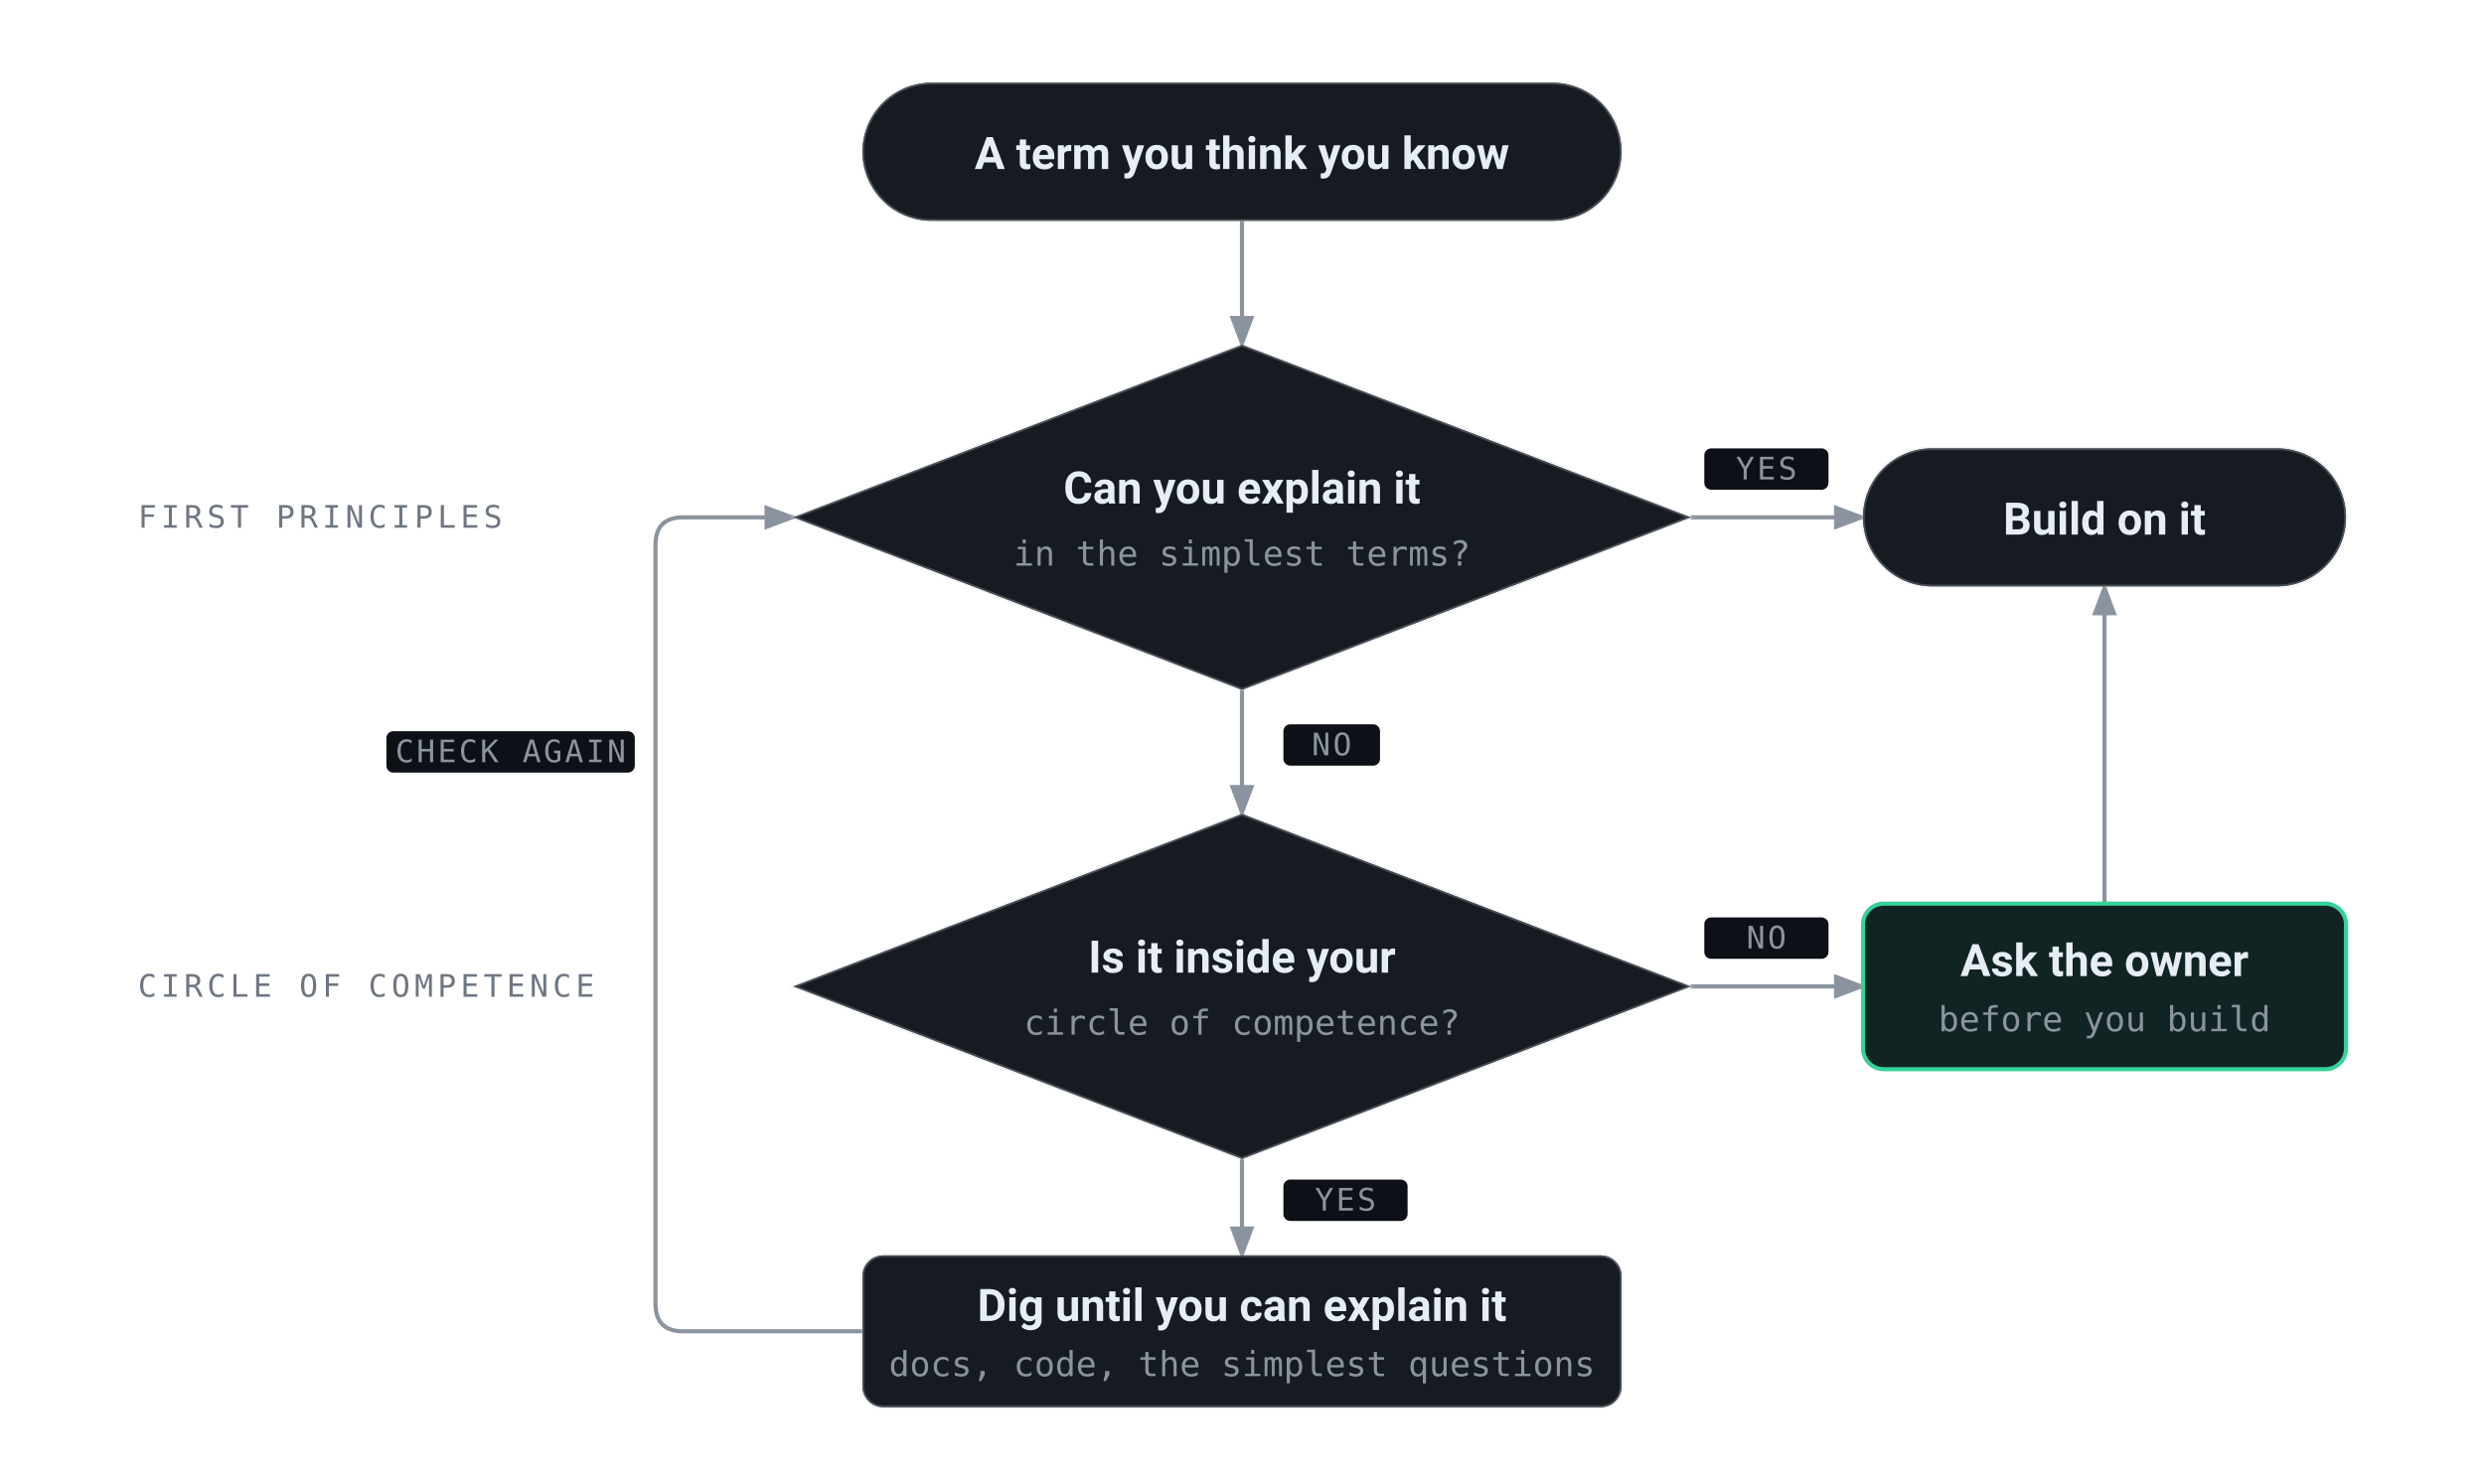
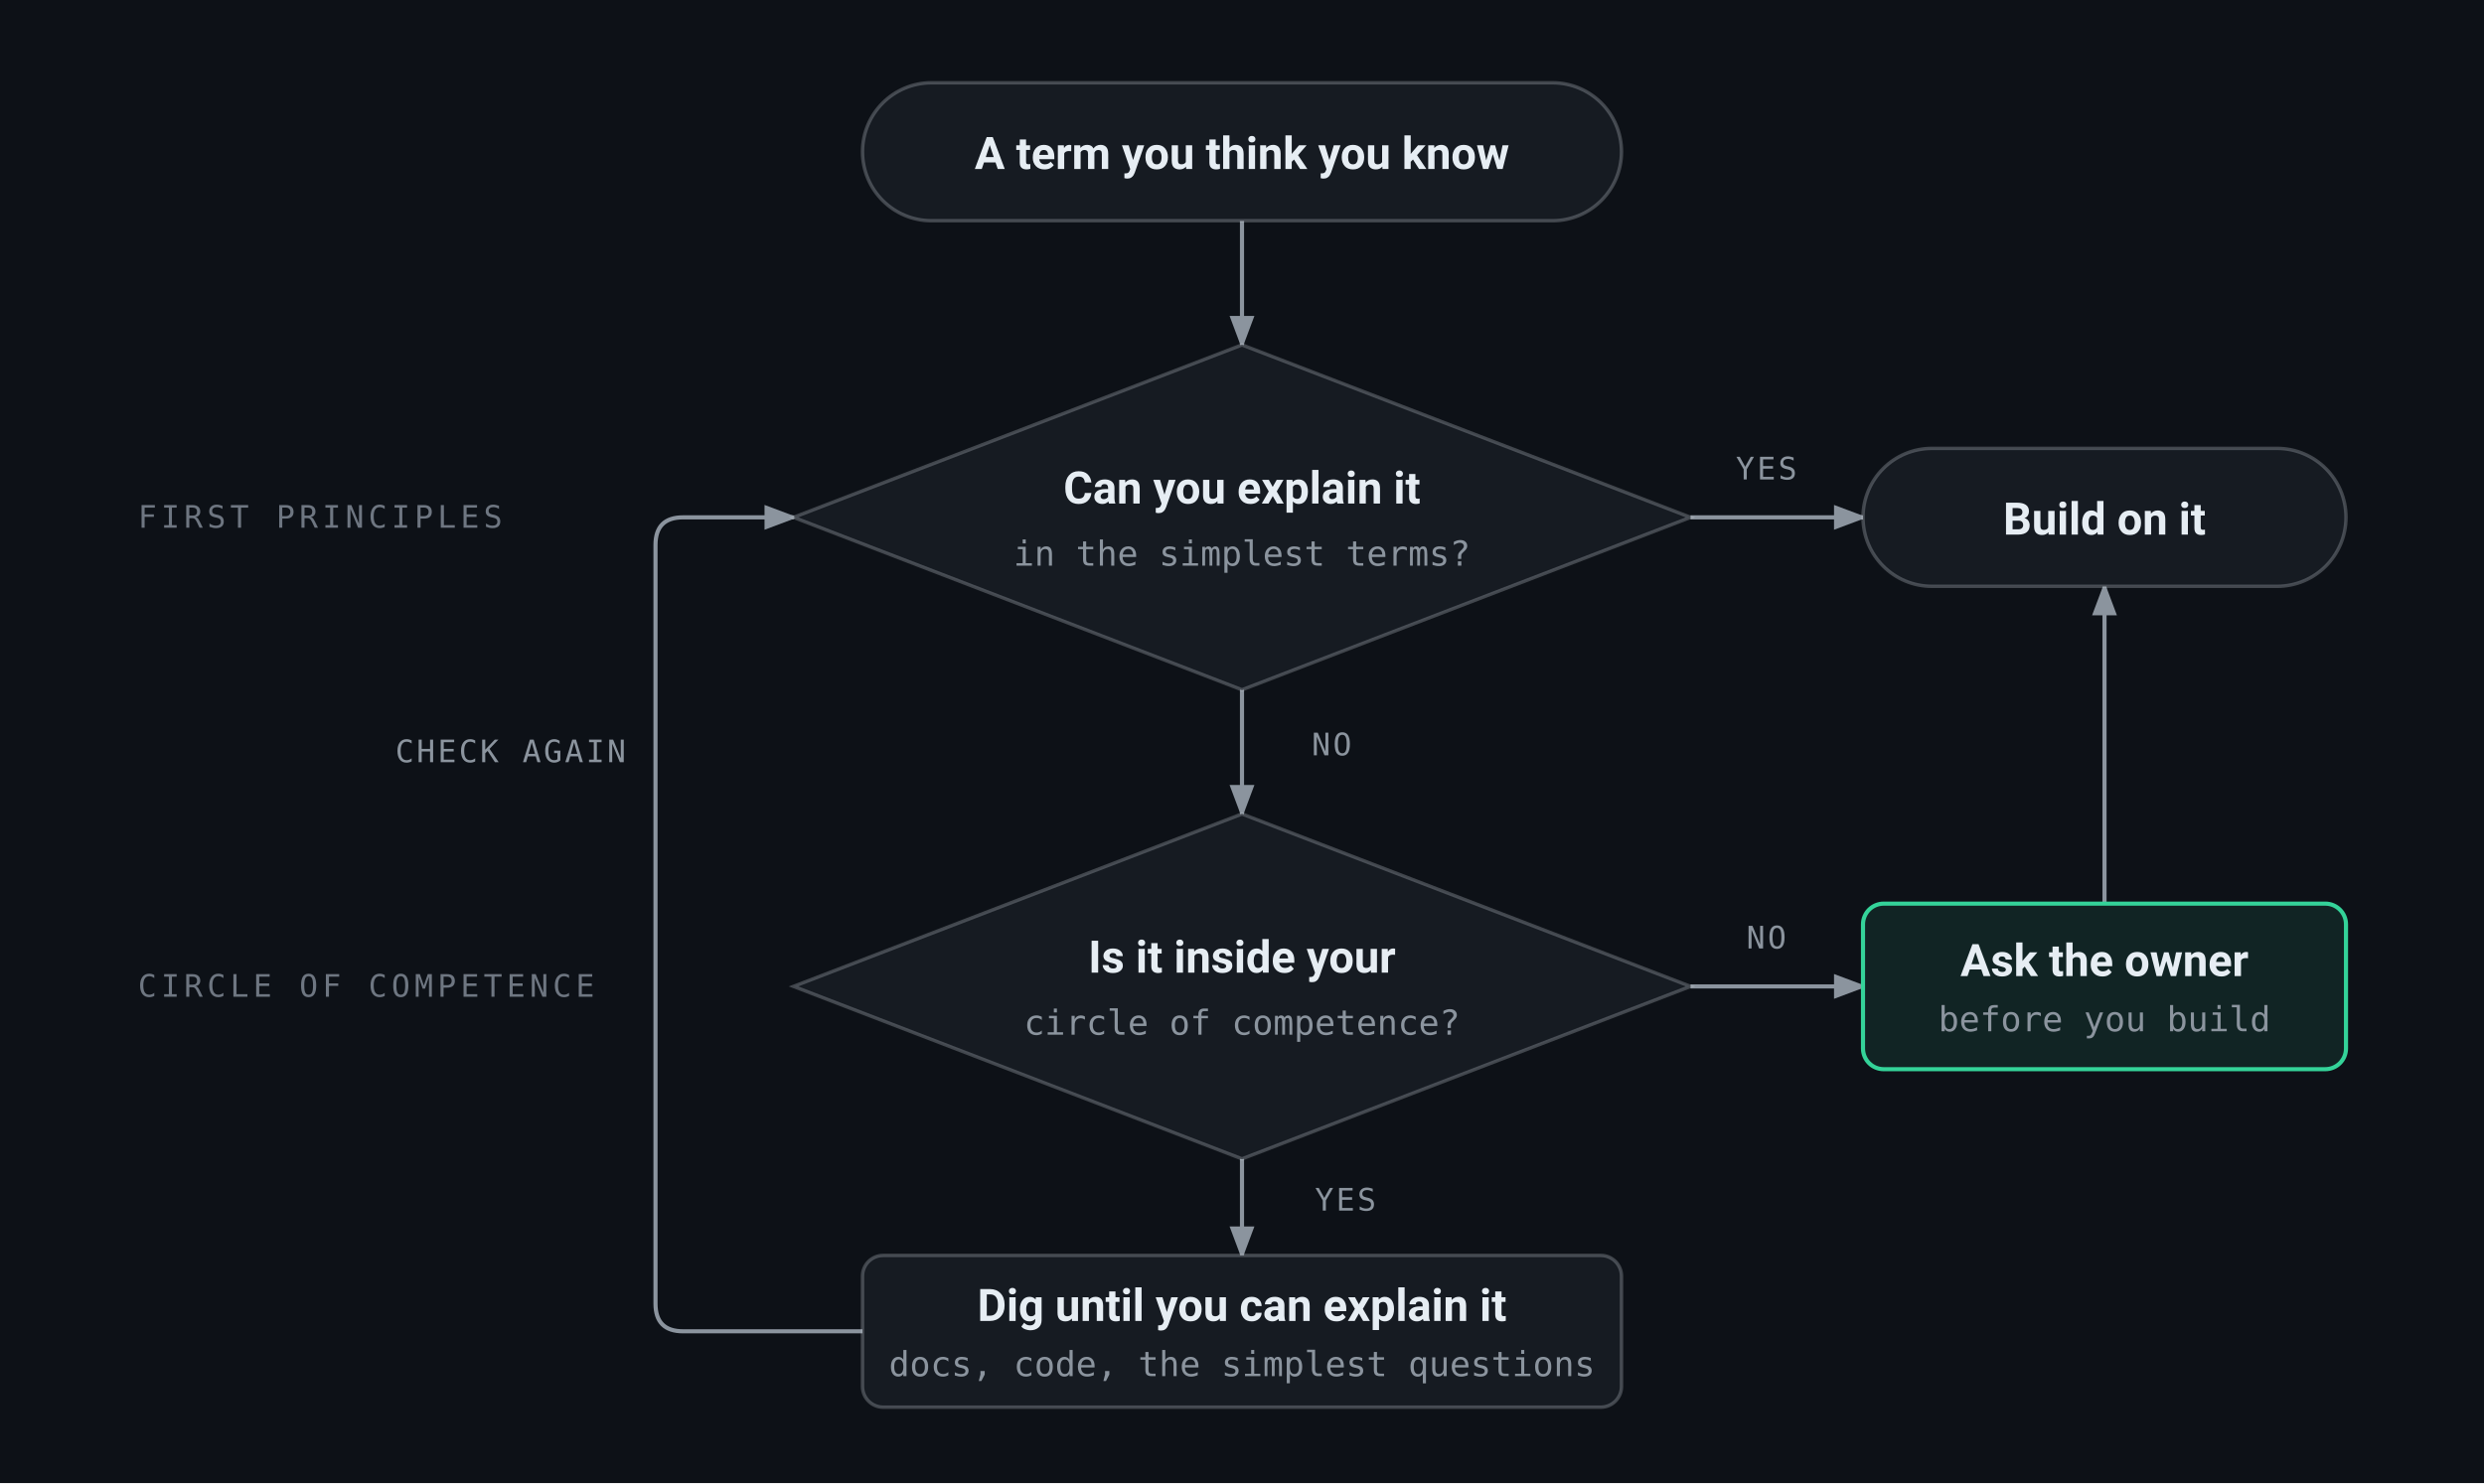
<svg xmlns="http://www.w3.org/2000/svg" width="720" height="430" viewBox="0 0 720 430" role="img" aria-labelledby="ask-title ask-desc">
  <defs>
    <marker id="ask-arrow" markerWidth="8" markerHeight="6" refX="7" refY="3" orient="auto">
      <polygon points="0 0, 8 3, 0 6" fill="#8b949e" />
    </marker>
    <style>
      .name { font-family: ui-sans-serif, system-ui, -apple-system, "Segoe UI", Roboto, sans-serif; font-size: 13px; font-weight: 600; fill: #e6edf3; }
      .sub  { font-family: ui-monospace, SFMono-Regular, Menlo, Consolas, monospace; font-size: 10px; fill: #8b949e; }
      .lbl  { font-family: ui-monospace, SFMono-Regular, Menlo, Consolas, monospace; font-size: 9px; letter-spacing: 0.08em; fill: #8b949e; }
      .eyebrow { font-family: ui-monospace, SFMono-Regular, Menlo, Consolas, monospace; font-size: 9px; letter-spacing: 0.14em; fill: #6e7681; }
      .mask { fill: #0d1117; }
      .box  { fill: #161b22; stroke: rgba(201,209,217,0.28); stroke-width: 1; }
      .edge { fill: none; stroke: #8b949e; stroke-width: 1.2; }
    </style>
  </defs>
+   <rect width="100%" height="100%" fill="#0d1117" />
  <text x="40" y="153" class="eyebrow">FIRST PRINCIPLES</text>
  <text x="40" y="289" class="eyebrow">CIRCLE OF COMPETENCE</text>
  <line x1="360" y1="64" x2="360" y2="100" class="edge" marker-end="url(#ask-arrow)" />
  <line x1="490" y1="150" x2="540" y2="150" class="edge" marker-end="url(#ask-arrow)" />
  <rect x="494" y="130" width="36" height="12" rx="2" class="mask" />
  <text x="512" y="139" text-anchor="middle" class="lbl">YES</text>
  <line x1="360" y1="200" x2="360" y2="236" class="edge" marker-end="url(#ask-arrow)" />
  <rect x="372" y="210" width="28" height="12" rx="2" class="mask" />
  <text x="386" y="219" text-anchor="middle" class="lbl">NO</text>
  <line x1="490" y1="286" x2="540" y2="286" class="edge" marker-end="url(#ask-arrow)" />
  <rect x="494" y="266" width="36" height="12" rx="2" class="mask" />
  <text x="512" y="275" text-anchor="middle" class="lbl">NO</text>
  <line x1="610" y1="262" x2="610" y2="170" class="edge" marker-end="url(#ask-arrow)" />
  <line x1="360" y1="336" x2="360" y2="364" class="edge" marker-end="url(#ask-arrow)" />
  <rect x="372" y="342" width="36" height="12" rx="2" class="mask" />
  <text x="390" y="351" text-anchor="middle" class="lbl">YES</text>
  <path d="M 250,386 H 198 Q 190,386 190,378 V 158 Q 190,150 198,150 H 230" class="edge" marker-end="url(#ask-arrow)" />
  <rect x="112" y="212" width="72" height="12" rx="2" class="mask" />
  <text x="148" y="221" text-anchor="middle" class="lbl">CHECK AGAIN</text>
  <rect x="250" y="24" width="220" height="40" rx="20" class="mask" />
  <rect x="250" y="24" width="220" height="40" rx="20" class="box" />
  <text x="360" y="49" text-anchor="middle" class="name">A term you think you know</text>
  <polygon points="360,100 490,150 360,200 230,150" class="mask" />
  <polygon points="360,100 490,150 360,200 230,150" class="box" />
  <text x="360" y="146" text-anchor="middle" class="name">Can you explain it</text>
  <text x="360" y="164" text-anchor="middle" class="sub">in the simplest terms?</text>
  <rect x="540" y="130" width="140" height="40" rx="20" class="mask" />
  <rect x="540" y="130" width="140" height="40" rx="20" class="box" />
  <text x="610" y="155" text-anchor="middle" class="name">Build on it</text>
  <polygon points="360,236 490,286 360,336 230,286" class="mask" />
  <polygon points="360,236 490,286 360,336 230,286" class="box" />
  <text x="360" y="282" text-anchor="middle" class="name">Is it inside your</text>
  <text x="360" y="300" text-anchor="middle" class="sub">circle of competence?</text>
  <rect x="540" y="262" width="140" height="48" rx="6" class="mask" />
  <rect x="540" y="262" width="140" height="48" rx="6" fill="rgba(52,211,153,0.10)" stroke="#34d399" stroke-width="1.2" />
  <text x="610" y="283" text-anchor="middle" class="name">Ask the owner</text>
  <text x="610" y="299" text-anchor="middle" class="sub">before you build</text>
  <rect x="250" y="364" width="220" height="44" rx="6" class="mask" />
  <rect x="250" y="364" width="220" height="44" rx="6" class="box" />
  <text x="360" y="383" text-anchor="middle" class="name">Dig until you can explain it</text>
  <text x="360" y="399" text-anchor="middle" class="sub">docs, code, the simplest questions</text>
</svg>
